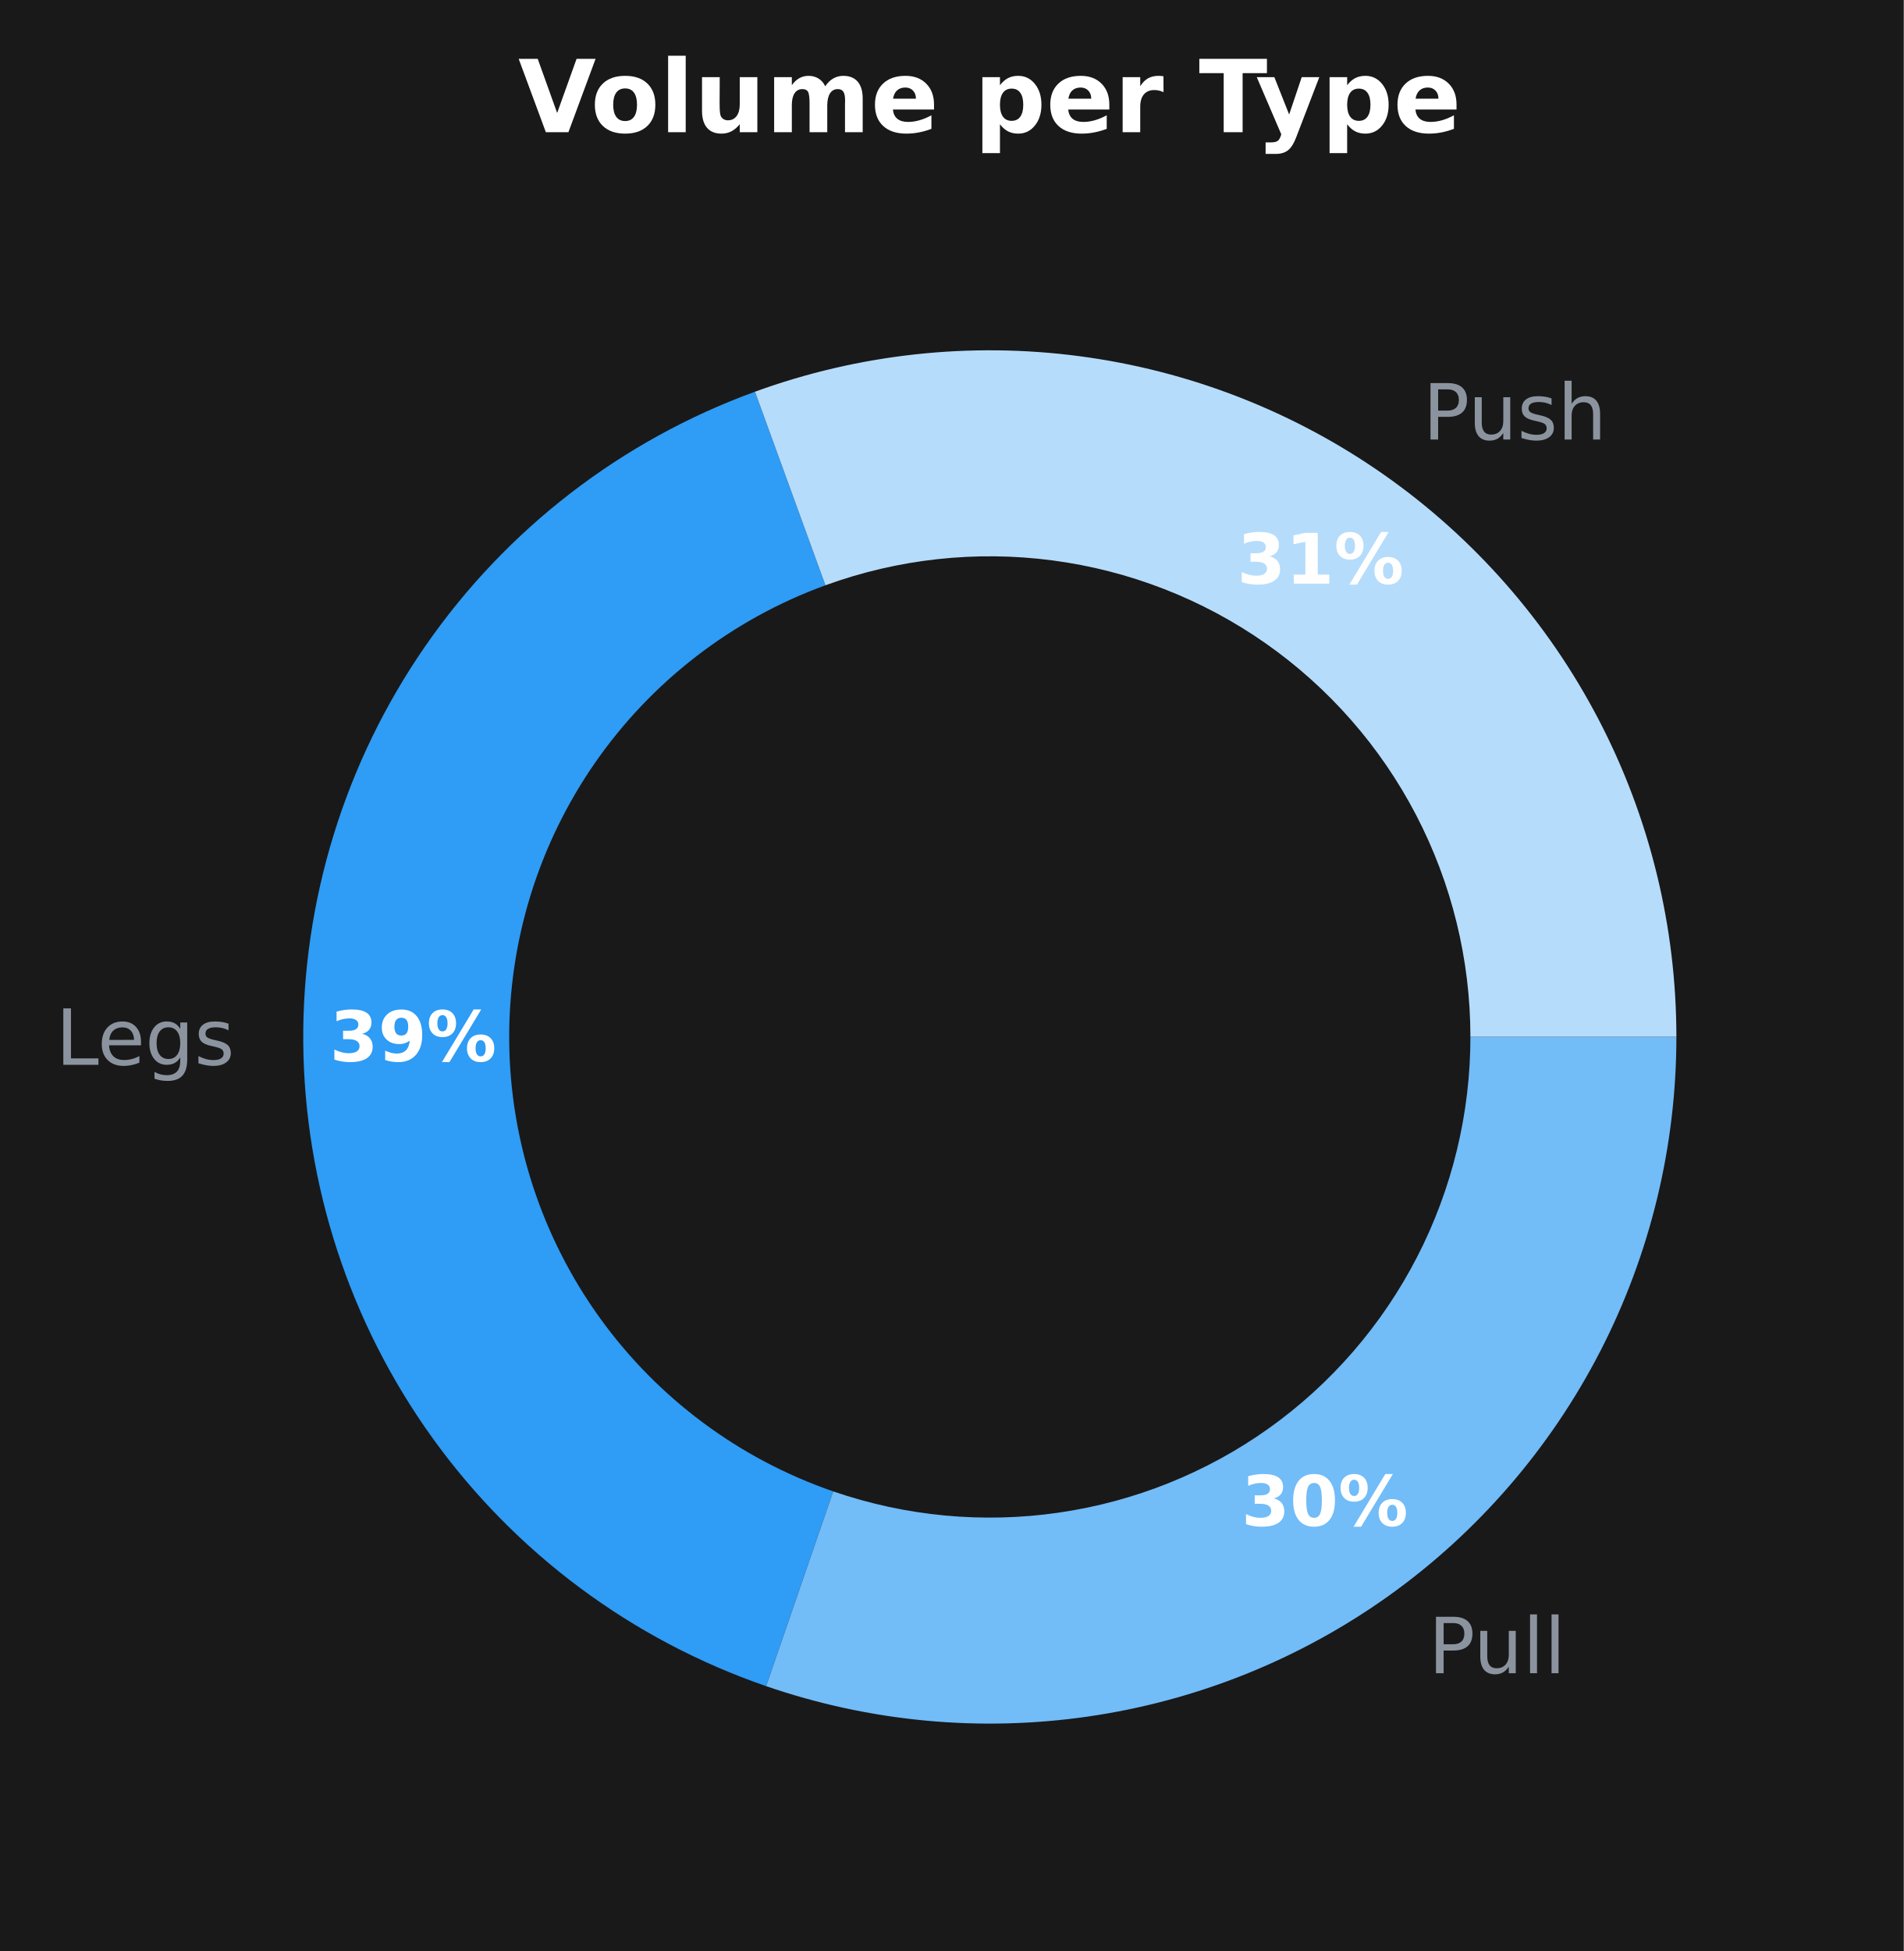
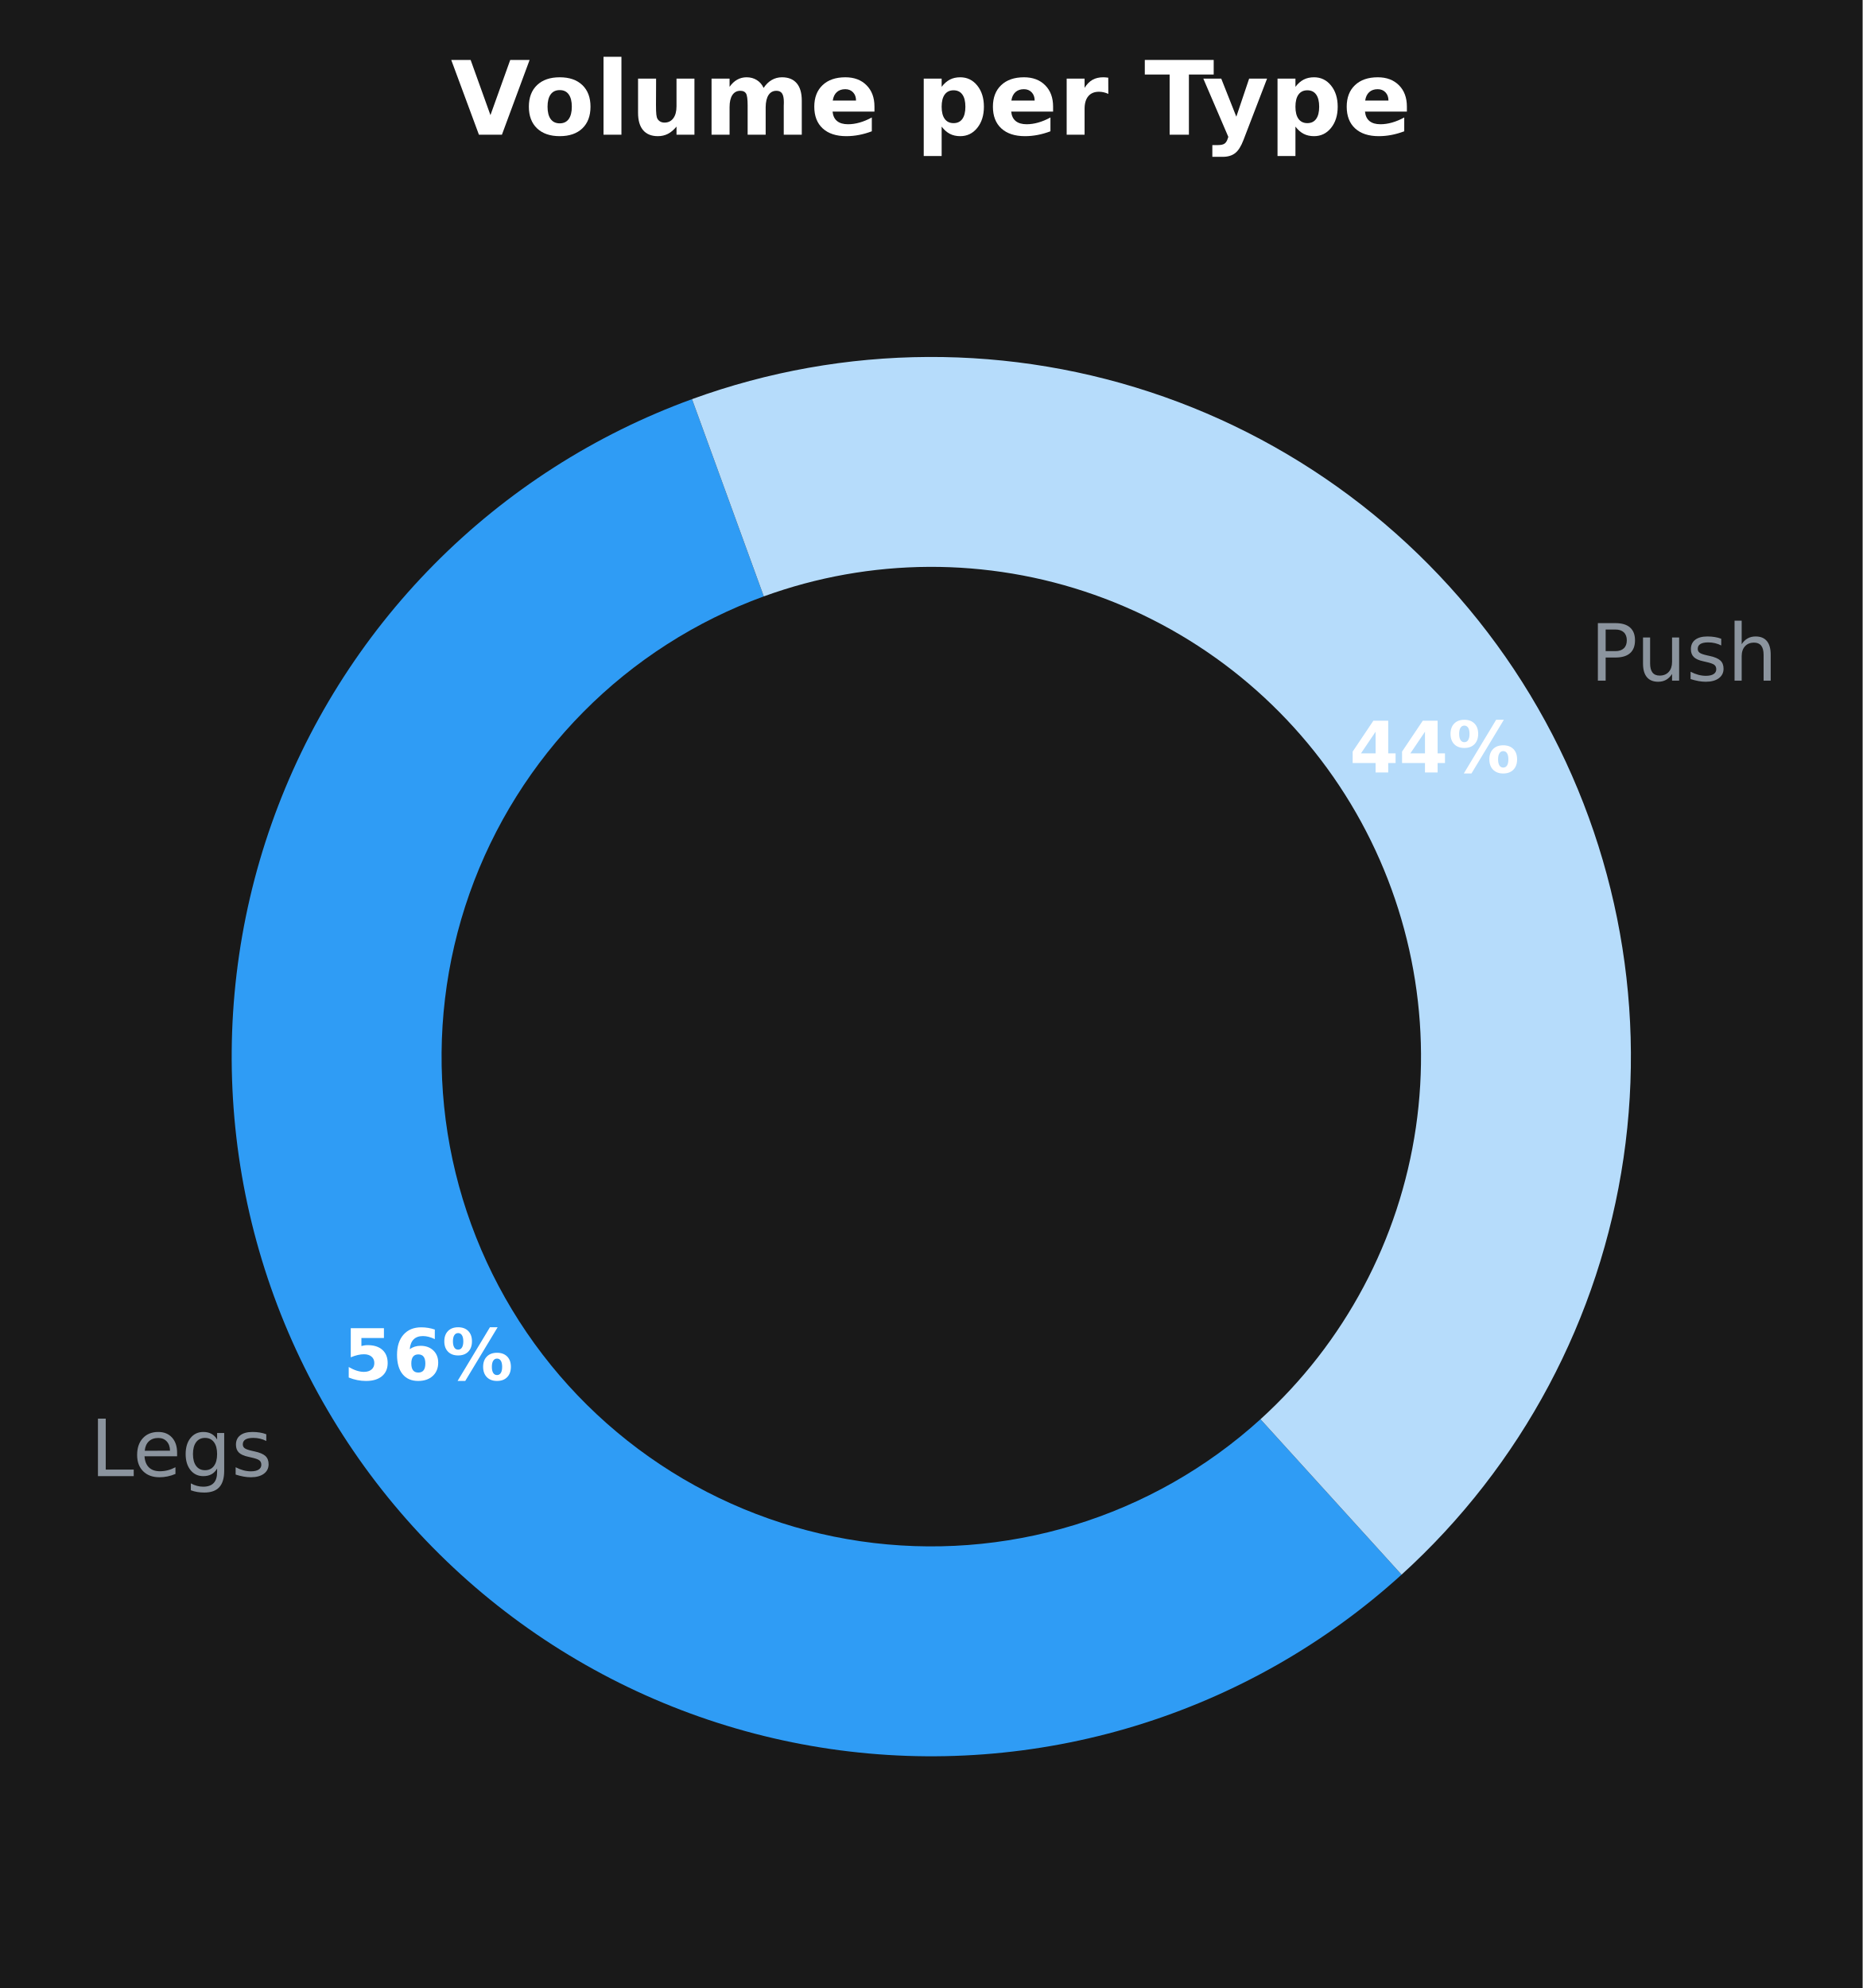
- <svg xmlns="http://www.w3.org/2000/svg" xmlns:xlink="http://www.w3.org/1999/xlink" width="245.959pt" height="252.038pt" viewBox="0 0 245.959 252.038" version="1.1">
+ <svg xmlns="http://www.w3.org/2000/svg" xmlns:xlink="http://www.w3.org/1999/xlink" width="236.16pt" height="252.038pt" viewBox="0 0 236.16 252.038" version="1.1">
  <defs>
    <style type="text/css">*{stroke-linejoin: round; stroke-linecap: butt}</style>
  </defs>
  <g id="figure_1">
    <g id="patch_1">
-       <path d="M 0 252.038  L 245.959 252.038  L 245.959 0  L 0 0  z " style="fill: #191919" />
+       <path d="M 0 252.038  L 236.16 252.038  L 236.16 0  L 0 0  z " style="fill: #191919" />
    </g>
    <g id="axes_1">
      <g id="patch_2">
-         <path d="M 97.54 50.603  C 80.314 56.873 65.448 68.331 54.998 83.393  C 44.548 98.454 39.02 116.391 39.178 134.722  C 39.336 153.052 45.172 170.891 55.88 185.77  C 66.587 200.65 81.648 211.85 98.98 217.822  L 107.649 192.663  C 95.517 188.483 84.975 180.642 77.479 170.227  C 69.984 159.811 65.899 147.324 65.788 134.492  C 65.678 121.661 69.547 109.105 76.862 98.562  C 84.177 88.019 94.583 79.999 106.642 75.61  z " style="fill: #2f9cf5" />
+         <path d="M 87.741 50.603  C 75.433 55.083 64.268 62.234 55.052 71.542  C 45.835 80.849 38.793 92.083 34.433 104.434  C 30.074 116.786 28.504 129.951 29.836 142.982  C 31.169 156.012 35.371 168.587 42.14 179.801  C 48.91 191.014 58.079 200.59 68.989 207.839  C 79.899 215.088 92.28 219.832 105.24 221.728  C 118.201 223.624 131.422 222.626 143.951 218.806  C 156.479 214.985 168.008 208.437 177.706 199.633  L 159.818 179.93  C 153.03 186.093 144.96 190.677 136.189 193.351  C 127.419 196.025 118.164 196.724 109.092 195.397  C 100.02 194.07 91.353 190.749 83.716 185.675  C 76.08 180.601 69.661 173.897 64.922 166.048  C 60.184 158.198 57.242 149.396 56.309 140.274  C 55.377 131.153 56.476 121.937 59.527 113.291  C 62.579 104.645 67.508 96.781 73.96 90.266  C 80.412 83.752 88.227 78.746 96.843 75.61  z " style="fill: #2f9cf5" />
      </g>
      <g id="patch_3">
-         <path d="M 98.98 217.822  C 112.341 222.427 126.611 223.772 140.598 221.745  C 154.584 219.719 167.886 214.379 179.391 206.172  C 190.897 197.965 200.276 187.125 206.745 174.56  C 213.214 161.995 216.587 148.064 216.583 133.932  L 189.971 133.939  C 189.974 143.832 187.613 153.584 183.085 162.38  C 178.557 171.175 171.991 178.763 163.938 184.508  C 155.884 190.253 146.573 193.991 136.782 195.409  C 126.992 196.828 117.002 195.886 107.649 192.663  z " style="fill: #72bcf8" />
-       </g>
-       <g id="patch_4">
-         <path d="M 216.583 133.932  C 216.578 119.674 213.137 105.626 206.551 92.981  C 199.965 80.337 190.426 69.464 178.746 61.288  C 167.066 53.112 153.586 47.872 139.45 46.012  C 125.315 44.152 110.937 45.727 97.54 50.603  L 106.642 75.61  C 116.02 72.196 126.084 71.094 135.979 72.396  C 145.873 73.698 155.31 77.366 163.486 83.089  C 171.662 88.812 178.339 96.423 182.949 105.274  C 187.559 114.126 189.968 123.959 189.971 133.939  z " style="fill: #b6dcfb" />
+         <path d="M 177.706 199.633  C 192.923 185.817 202.875 167.134 205.85 146.798  C 208.825 126.462 204.641 105.71 194.02 88.115  C 183.398 70.52 166.985 57.152 147.604 50.311  C 128.223 43.471 107.055 43.574 87.741 50.603  L 96.843 75.61  C 110.362 70.689 125.18 70.617 138.747 75.405  C 152.313 80.194 163.803 89.552 171.238 101.868  C 178.673 114.185 181.601 128.711 179.519 142.946  C 177.436 157.181 170.47 170.26 159.818 179.93  z " style="fill: #b6dcfb" />
      </g>
      <g id="matplotlib.axis_1" />
      <g id="matplotlib.axis_2" />
      <g id="text_1">
-         <g style="fill: #8b949e" transform="translate(7.2 137.5573) scale(0.1 -0.1)">
+         <g style="fill: #8b949e" transform="translate(11.43842 187.1442) scale(0.1 -0.1)">
          <defs>
            <path id="DejaVuSans-4c" d="M 628 4666  L 1259 4666  L 1259 531  L 3531 531  L 3531 0  L 628 0  L 628 4666  z " transform="scale(0.015625)" />
            <path id="DejaVuSans-65" d="M 3597 1894  L 3597 1613  L 953 1613  Q 991 1019 1311 708  Q 1631 397 2203 397  Q 2534 397 2845 478  Q 3156 559 3463 722  L 3463 178  Q 3153 47 2828 -22  Q 2503 -91 2169 -91  Q 1331 -91 842 396  Q 353 884 353 1716  Q 353 2575 817 3079  Q 1281 3584 2069 3584  Q 2775 3584 3186 3129  Q 3597 2675 3597 1894  z M 3022 2063  Q 3016 2534 2758 2815  Q 2500 3097 2075 3097  Q 1594 3097 1305 2825  Q 1016 2553 972 2059  L 3022 2063  z " transform="scale(0.015625)" />
            <path id="DejaVuSans-67" d="M 2906 1791  Q 2906 2416 2648 2759  Q 2391 3103 1925 3103  Q 1463 3103 1205 2759  Q 947 2416 947 1791  Q 947 1169 1205 825  Q 1463 481 1925 481  Q 2391 481 2648 825  Q 2906 1169 2906 1791  z M 3481 434  Q 3481 -459 3084 -895  Q 2688 -1331 1869 -1331  Q 1566 -1331 1297 -1286  Q 1028 -1241 775 -1147  L 775 -588  Q 1028 -725 1275 -790  Q 1522 -856 1778 -856  Q 2344 -856 2625 -561  Q 2906 -266 2906 331  L 2906 616  Q 2728 306 2450 153  Q 2172 0 1784 0  Q 1141 0 747 490  Q 353 981 353 1791  Q 353 2603 747 3093  Q 1141 3584 1784 3584  Q 2172 3584 2450 3431  Q 2728 3278 2906 2969  L 2906 3500  L 3481 3500  L 3481 434  z " transform="scale(0.015625)" />
            <path id="DejaVuSans-73" d="M 2834 3397  L 2834 2853  Q 2591 2978 2328 3040  Q 2066 3103 1784 3103  Q 1356 3103 1142 2972  Q 928 2841 928 2578  Q 928 2378 1081 2264  Q 1234 2150 1697 2047  L 1894 2003  Q 2506 1872 2764 1633  Q 3022 1394 3022 966  Q 3022 478 2636 193  Q 2250 -91 1575 -91  Q 1294 -91 989 -36  Q 684 19 347 128  L 347 722  Q 666 556 975 473  Q 1284 391 1588 391  Q 1994 391 2212 530  Q 2431 669 2431 922  Q 2431 1156 2273 1281  Q 2116 1406 1581 1522  L 1381 1569  Q 847 1681 609 1914  Q 372 2147 372 2553  Q 372 3047 722 3315  Q 1072 3584 1716 3584  Q 2034 3584 2315 3537  Q 2597 3491 2834 3397  z " transform="scale(0.015625)" />
          </defs>
          <use xlink:href="#DejaVuSans-4c" />
          <use xlink:href="#DejaVuSans-65" transform="translate(53.96289 0)" />
          <use xlink:href="#DejaVuSans-67" transform="translate(115.4863 0)" />
          <use xlink:href="#DejaVuSans-73" transform="translate(178.9629 0)" />
        </g>
      </g>
      <g id="text_2">
-         <g style="fill: #ffffff" transform="translate(42.59883 137.0828) scale(0.09 -0.09)">
+         <g style="fill: #ffffff" transform="translate(43.5194 174.9492) scale(0.09 -0.09)">
          <defs>
-             <path id="DejaVuSans-Bold-33" d="M 2981 2516  Q 3453 2394 3698 2092  Q 3944 1791 3944 1325  Q 3944 631 3412 270  Q 2881 -91 1863 -91  Q 1503 -91 1142 -33  Q 781 25 428 141  L 428 1069  Q 766 900 1098 814  Q 1431 728 1753 728  Q 2231 728 2486 893  Q 2741 1059 2741 1369  Q 2741 1688 2480 1852  Q 2219 2016 1709 2016  L 1228 2016  L 1228 2791  L 1734 2791  Q 2188 2791 2409 2933  Q 2631 3075 2631 3366  Q 2631 3634 2415 3781  Q 2200 3928 1806 3928  Q 1516 3928 1219 3862  Q 922 3797 628 3669  L 628 4550  Q 984 4650 1334 4700  Q 1684 4750 2022 4750  Q 2931 4750 3382 4451  Q 3834 4153 3834 3553  Q 3834 3144 3618 2883  Q 3403 2622 2981 2516  z " transform="scale(0.015625)" />
-             <path id="DejaVuSans-Bold-39" d="M 641 103  L 641 966  Q 928 831 1190 764  Q 1453 697 1709 697  Q 2247 697 2547 995  Q 2847 1294 2900 1881  Q 2688 1725 2447 1647  Q 2206 1569 1925 1569  Q 1209 1569 770 1986  Q 331 2403 331 3084  Q 331 3838 820 4291  Q 1309 4744 2131 4744  Q 3044 4744 3544 4128  Q 4044 3513 4044 2388  Q 4044 1231 3459 570  Q 2875 -91 1856 -91  Q 1528 -91 1228 -42  Q 928 6 641 103  z M 2125 2350  Q 2441 2350 2600 2554  Q 2759 2759 2759 3169  Q 2759 3575 2600 3781  Q 2441 3988 2125 3988  Q 1809 3988 1650 3781  Q 1491 3575 1491 3169  Q 1491 2759 1650 2554  Q 1809 2350 2125 2350  z " transform="scale(0.015625)" />
+             <path id="DejaVuSans-Bold-35" d="M 678 4666  L 3669 4666  L 3669 3781  L 1638 3781  L 1638 3059  Q 1775 3097 1914 3117  Q 2053 3138 2203 3138  Q 3056 3138 3531 2711  Q 4006 2284 4006 1522  Q 4006 766 3489 337  Q 2972 -91 2053 -91  Q 1656 -91 1267 -14  Q 878 63 494 219  L 494 1166  Q 875 947 1217 837  Q 1559 728 1863 728  Q 2300 728 2551 942  Q 2803 1156 2803 1522  Q 2803 1891 2551 2103  Q 2300 2316 1863 2316  Q 1603 2316 1309 2248  Q 1016 2181 678 2041  L 678 4666  z " transform="scale(0.015625)" />
+             <path id="DejaVuSans-Bold-36" d="M 2316 2303  Q 2000 2303 1842 2098  Q 1684 1894 1684 1484  Q 1684 1075 1842 870  Q 2000 666 2316 666  Q 2634 666 2792 870  Q 2950 1075 2950 1484  Q 2950 1894 2792 2098  Q 2634 2303 2316 2303  z M 3803 4544  L 3803 3681  Q 3506 3822 3243 3889  Q 2981 3956 2731 3956  Q 2194 3956 1894 3657  Q 1594 3359 1544 2772  Q 1750 2925 1990 3001  Q 2231 3078 2516 3078  Q 3231 3078 3670 2659  Q 4109 2241 4109 1563  Q 4109 813 3618 361  Q 3128 -91 2303 -91  Q 1394 -91 895 523  Q 397 1138 397 2266  Q 397 3422 980 4083  Q 1563 4744 2578 4744  Q 2900 4744 3203 4694  Q 3506 4644 3803 4544  z " transform="scale(0.015625)" />
            <path id="DejaVuSans-Bold-25" d="M 4959 1925  Q 4738 1925 4616 1733  Q 4494 1541 4494 1184  Q 4494 825 4614 633  Q 4734 441 4959 441  Q 5184 441 5303 633  Q 5422 825 5422 1184  Q 5422 1541 5301 1733  Q 5181 1925 4959 1925  z M 4959 2450  Q 5541 2450 5875 2112  Q 6209 1775 6209 1184  Q 6209 594 5875 251  Q 5541 -91 4959 -91  Q 4378 -91 4042 251  Q 3706 594 3706 1184  Q 3706 1772 4042 2111  Q 4378 2450 4959 2450  z M 2094 -91  L 1403 -91  L 4319 4750  L 5013 4750  L 2094 -91  z M 1453 4750  Q 2034 4750 2367 4411  Q 2700 4072 2700 3481  Q 2700 2891 2367 2550  Q 2034 2209 1453 2209  Q 872 2209 539 2550  Q 206 2891 206 3481  Q 206 4072 539 4411  Q 872 4750 1453 4750  z M 1453 4225  Q 1228 4225 1106 4031  Q 984 3838 984 3481  Q 984 3122 1106 2926  Q 1228 2731 1453 2731  Q 1678 2731 1798 2926  Q 1919 3122 1919 3481  Q 1919 3838 1797 4031  Q 1675 4225 1453 4225  z " transform="scale(0.015625)" />
          </defs>
-           <use xlink:href="#DejaVuSans-Bold-33" />
-           <use xlink:href="#DejaVuSans-Bold-39" transform="translate(69.58008 0)" />
+           <use xlink:href="#DejaVuSans-Bold-35" />
+           <use xlink:href="#DejaVuSans-Bold-36" transform="translate(69.58008 0)" />
          <use xlink:href="#DejaVuSans-Bold-25" transform="translate(139.1602 0)" />
        </g>
      </g>
      <g id="text_3">
-         <g style="fill: #8b949e" transform="translate(184.5428 216.1524) scale(0.1 -0.1)">
+         <g style="fill: #8b949e" transform="translate(201.6137 86.2904) scale(0.1 -0.1)">
          <defs>
            <path id="DejaVuSans-50" d="M 1259 4147  L 1259 2394  L 2053 2394  Q 2494 2394 2734 2622  Q 2975 2850 2975 3272  Q 2975 3691 2734 3919  Q 2494 4147 2053 4147  L 1259 4147  z M 628 4666  L 2053 4666  Q 2838 4666 3239 4311  Q 3641 3956 3641 3272  Q 3641 2581 3239 2228  Q 2838 1875 2053 1875  L 1259 1875  L 1259 0  L 628 0  L 628 4666  z " transform="scale(0.015625)" />
            <path id="DejaVuSans-75" d="M 544 1381  L 544 3500  L 1119 3500  L 1119 1403  Q 1119 906 1312 657  Q 1506 409 1894 409  Q 2359 409 2629 706  Q 2900 1003 2900 1516  L 2900 3500  L 3475 3500  L 3475 0  L 2900 0  L 2900 538  Q 2691 219 2414 64  Q 2138 -91 1772 -91  Q 1169 -91 856 284  Q 544 659 544 1381  z M 1991 3584  L 1991 3584  z " transform="scale(0.015625)" />
-             <path id="DejaVuSans-6c" d="M 603 4863  L 1178 4863  L 1178 0  L 603 0  L 603 4863  z " transform="scale(0.015625)" />
-           </defs>
-           <use xlink:href="#DejaVuSans-50" />
-           <use xlink:href="#DejaVuSans-75" transform="translate(58.55273 0)" />
-           <use xlink:href="#DejaVuSans-6c" transform="translate(121.9316 0)" />
-           <use xlink:href="#DejaVuSans-6c" transform="translate(149.7148 0)" />
-         </g>
-       </g>
-       <g id="text_4">
-         <g style="fill: #ffffff" transform="translate(160.3783 197.1009) scale(0.09 -0.09)">
-           <defs>
-             <path id="DejaVuSans-Bold-30" d="M 2944 2338  Q 2944 3213 2780 3570  Q 2616 3928 2228 3928  Q 1841 3928 1675 3570  Q 1509 3213 1509 2338  Q 1509 1453 1675 1090  Q 1841 728 2228 728  Q 2613 728 2778 1090  Q 2944 1453 2944 2338  z M 4147 2328  Q 4147 1169 3647 539  Q 3147 -91 2228 -91  Q 1306 -91 806 539  Q 306 1169 306 2328  Q 306 3491 806 4120  Q 1306 4750 2228 4750  Q 3147 4750 3647 4120  Q 4147 3491 4147 2328  z " transform="scale(0.015625)" />
-           </defs>
-           <use xlink:href="#DejaVuSans-Bold-33" />
-           <use xlink:href="#DejaVuSans-Bold-30" transform="translate(69.58008 0)" />
-           <use xlink:href="#DejaVuSans-Bold-25" transform="translate(139.1602 0)" />
-         </g>
-       </g>
-       <g id="text_5">
-         <g style="fill: #8b949e" transform="translate(183.833 56.78072) scale(0.1 -0.1)">
-           <defs>
            <path id="DejaVuSans-68" d="M 3513 2113  L 3513 0  L 2938 0  L 2938 2094  Q 2938 2591 2744 2837  Q 2550 3084 2163 3084  Q 1697 3084 1428 2787  Q 1159 2491 1159 1978  L 1159 0  L 581 0  L 581 4863  L 1159 4863  L 1159 2956  Q 1366 3272 1645 3428  Q 1925 3584 2291 3584  Q 2894 3584 3203 3211  Q 3513 2838 3513 2113  z " transform="scale(0.015625)" />
          </defs>
          <use xlink:href="#DejaVuSans-50" />
          <use xlink:href="#DejaVuSans-75" transform="translate(58.55273 0)" />
          <use xlink:href="#DejaVuSans-73" transform="translate(121.9316 0)" />
          <use xlink:href="#DejaVuSans-68" transform="translate(174.0312 0)" />
        </g>
      </g>
-       <g id="text_6">
-         <g style="fill: #ffffff" transform="translate(159.8363 75.3989) scale(0.09 -0.09)">
+       <g id="text_4">
+         <g style="fill: #ffffff" transform="translate(171.0982 97.93355) scale(0.09 -0.09)">
          <defs>
-             <path id="DejaVuSans-Bold-31" d="M 750 831  L 1813 831  L 1813 3847  L 722 3622  L 722 4441  L 1806 4666  L 2950 4666  L 2950 831  L 4013 831  L 4013 0  L 750 0  L 750 831  z " transform="scale(0.015625)" />
+             <path id="DejaVuSans-Bold-34" d="M 2356 3675  L 1038 1722  L 2356 1722  L 2356 3675  z M 2156 4666  L 3494 4666  L 3494 1722  L 4159 1722  L 4159 850  L 3494 850  L 3494 0  L 2356 0  L 2356 850  L 288 850  L 288 1881  L 2156 4666  z " transform="scale(0.015625)" />
          </defs>
-           <use xlink:href="#DejaVuSans-Bold-33" />
-           <use xlink:href="#DejaVuSans-Bold-31" transform="translate(69.58008 0)" />
+           <use xlink:href="#DejaVuSans-Bold-34" />
+           <use xlink:href="#DejaVuSans-Bold-34" transform="translate(69.58008 0)" />
          <use xlink:href="#DejaVuSans-Bold-25" transform="translate(139.1602 0)" />
        </g>
      </g>
-       <g id="text_7">
-         <g style="fill: #ffffff" transform="translate(66.94922 17.07797) scale(0.13 -0.13)">
+       <g id="text_5">
+         <g style="fill: #ffffff" transform="translate(57.15062 17.07797) scale(0.13 -0.13)">
          <defs>
            <path id="DejaVuSans-Bold-56" d="M 31 4666  L 1241 4666  L 2478 1222  L 3713 4666  L 4922 4666  L 3194 0  L 1759 0  L 31 4666  z " transform="scale(0.015625)" />
            <path id="DejaVuSans-Bold-6f" d="M 2203 2784  Q 1831 2784 1636 2517  Q 1441 2250 1441 1747  Q 1441 1244 1636 976  Q 1831 709 2203 709  Q 2569 709 2762 976  Q 2956 1244 2956 1747  Q 2956 2250 2762 2517  Q 2569 2784 2203 2784  z M 2203 3584  Q 3106 3584 3614 3096  Q 4122 2609 4122 1747  Q 4122 884 3614 396  Q 3106 -91 2203 -91  Q 1297 -91 786 396  Q 275 884 275 1747  Q 275 2609 786 3096  Q 1297 3584 2203 3584  z " transform="scale(0.015625)" />
            <path id="DejaVuSans-Bold-6c" d="M 538 4863  L 1656 4863  L 1656 0  L 538 0  L 538 4863  z " transform="scale(0.015625)" />
            <path id="DejaVuSans-Bold-75" d="M 500 1363  L 500 3500  L 1625 3500  L 1625 3150  Q 1625 2866 1622 2436  Q 1619 2006 1619 1863  Q 1619 1441 1641 1255  Q 1663 1069 1716 984  Q 1784 875 1895 815  Q 2006 756 2150 756  Q 2500 756 2700 1025  Q 2900 1294 2900 1772  L 2900 3500  L 4019 3500  L 4019 0  L 2900 0  L 2900 506  Q 2647 200 2364 54  Q 2081 -91 1741 -91  Q 1134 -91 817 281  Q 500 653 500 1363  z " transform="scale(0.015625)" />
            <path id="DejaVuSans-Bold-6d" d="M 3781 2919  Q 3994 3244 4286 3414  Q 4578 3584 4928 3584  Q 5531 3584 5847 3212  Q 6163 2841 6163 2131  L 6163 0  L 5038 0  L 5038 1825  Q 5041 1866 5042 1909  Q 5044 1953 5044 2034  Q 5044 2406 4934 2573  Q 4825 2741 4581 2741  Q 4263 2741 4089 2478  Q 3916 2216 3909 1719  L 3909 0  L 2784 0  L 2784 1825  Q 2784 2406 2684 2573  Q 2584 2741 2328 2741  Q 2006 2741 1831 2477  Q 1656 2213 1656 1722  L 1656 0  L 531 0  L 531 3500  L 1656 3500  L 1656 2988  Q 1863 3284 2130 3434  Q 2397 3584 2719 3584  Q 3081 3584 3359 3409  Q 3638 3234 3781 2919  z " transform="scale(0.015625)" />
            <path id="DejaVuSans-Bold-65" d="M 4031 1759  L 4031 1441  L 1416 1441  Q 1456 1047 1700 850  Q 1944 653 2381 653  Q 2734 653 3104 758  Q 3475 863 3866 1075  L 3866 213  Q 3469 63 3072 -14  Q 2675 -91 2278 -91  Q 1328 -91 801 392  Q 275 875 275 1747  Q 275 2603 792 3093  Q 1309 3584 2216 3584  Q 3041 3584 3536 3087  Q 4031 2591 4031 1759  z M 2881 2131  Q 2881 2450 2695 2645  Q 2509 2841 2209 2841  Q 1884 2841 1681 2658  Q 1478 2475 1428 2131  L 2881 2131  z " transform="scale(0.015625)" />
            <path id="DejaVuSans-Bold-20" transform="scale(0.015625)" />
            <path id="DejaVuSans-Bold-70" d="M 1656 506  L 1656 -1331  L 538 -1331  L 538 3500  L 1656 3500  L 1656 2988  Q 1888 3294 2169 3439  Q 2450 3584 2816 3584  Q 3463 3584 3878 3070  Q 4294 2556 4294 1747  Q 4294 938 3878 423  Q 3463 -91 2816 -91  Q 2450 -91 2169 54  Q 1888 200 1656 506  z M 2400 2772  Q 2041 2772 1848 2508  Q 1656 2244 1656 1747  Q 1656 1250 1848 986  Q 2041 722 2400 722  Q 2759 722 2948 984  Q 3138 1247 3138 1747  Q 3138 2247 2948 2509  Q 2759 2772 2400 2772  z " transform="scale(0.015625)" />
            <path id="DejaVuSans-Bold-72" d="M 3138 2547  Q 2991 2616 2845 2648  Q 2700 2681 2553 2681  Q 2122 2681 1889 2404  Q 1656 2128 1656 1613  L 1656 0  L 538 0  L 538 3500  L 1656 3500  L 1656 2925  Q 1872 3269 2151 3426  Q 2431 3584 2822 3584  Q 2878 3584 2943 3579  Q 3009 3575 3134 3559  L 3138 2547  z " transform="scale(0.015625)" />
            <path id="DejaVuSans-Bold-54" d="M 31 4666  L 4331 4666  L 4331 3756  L 2784 3756  L 2784 0  L 1581 0  L 1581 3756  L 31 3756  L 31 4666  z " transform="scale(0.015625)" />
            <path id="DejaVuSans-Bold-79" d="M 78 3500  L 1197 3500  L 2138 1125  L 2938 3500  L 4056 3500  L 2584 -331  Q 2363 -916 2067 -1148  Q 1772 -1381 1288 -1381  L 641 -1381  L 641 -647  L 991 -647  Q 1275 -647 1404 -556  Q 1534 -466 1606 -231  L 1638 -134  L 78 3500  z " transform="scale(0.015625)" />
          </defs>
          <use xlink:href="#DejaVuSans-Bold-56" />
          <use xlink:href="#DejaVuSans-Bold-6f" transform="translate(71.89258 0)" />
          <use xlink:href="#DejaVuSans-Bold-6c" transform="translate(140.5938 0)" />
          <use xlink:href="#DejaVuSans-Bold-75" transform="translate(174.8711 0)" />
          <use xlink:href="#DejaVuSans-Bold-6d" transform="translate(246.0625 0)" />
          <use xlink:href="#DejaVuSans-Bold-65" transform="translate(350.2617 0)" />
          <use xlink:href="#DejaVuSans-Bold-20" transform="translate(418.084 0)" />
          <use xlink:href="#DejaVuSans-Bold-70" transform="translate(452.8984 0)" />
          <use xlink:href="#DejaVuSans-Bold-65" transform="translate(524.4805 0)" />
          <use xlink:href="#DejaVuSans-Bold-72" transform="translate(592.3027 0)" />
          <use xlink:href="#DejaVuSans-Bold-20" transform="translate(641.6191 0)" />
          <use xlink:href="#DejaVuSans-Bold-54" transform="translate(676.4336 0)" />
          <use xlink:href="#DejaVuSans-Bold-79" transform="translate(732.7715 0)" />
          <use xlink:href="#DejaVuSans-Bold-70" transform="translate(797.957 0)" />
          <use xlink:href="#DejaVuSans-Bold-65" transform="translate(869.5391 0)" />
        </g>
      </g>
    </g>
  </g>
</svg>
